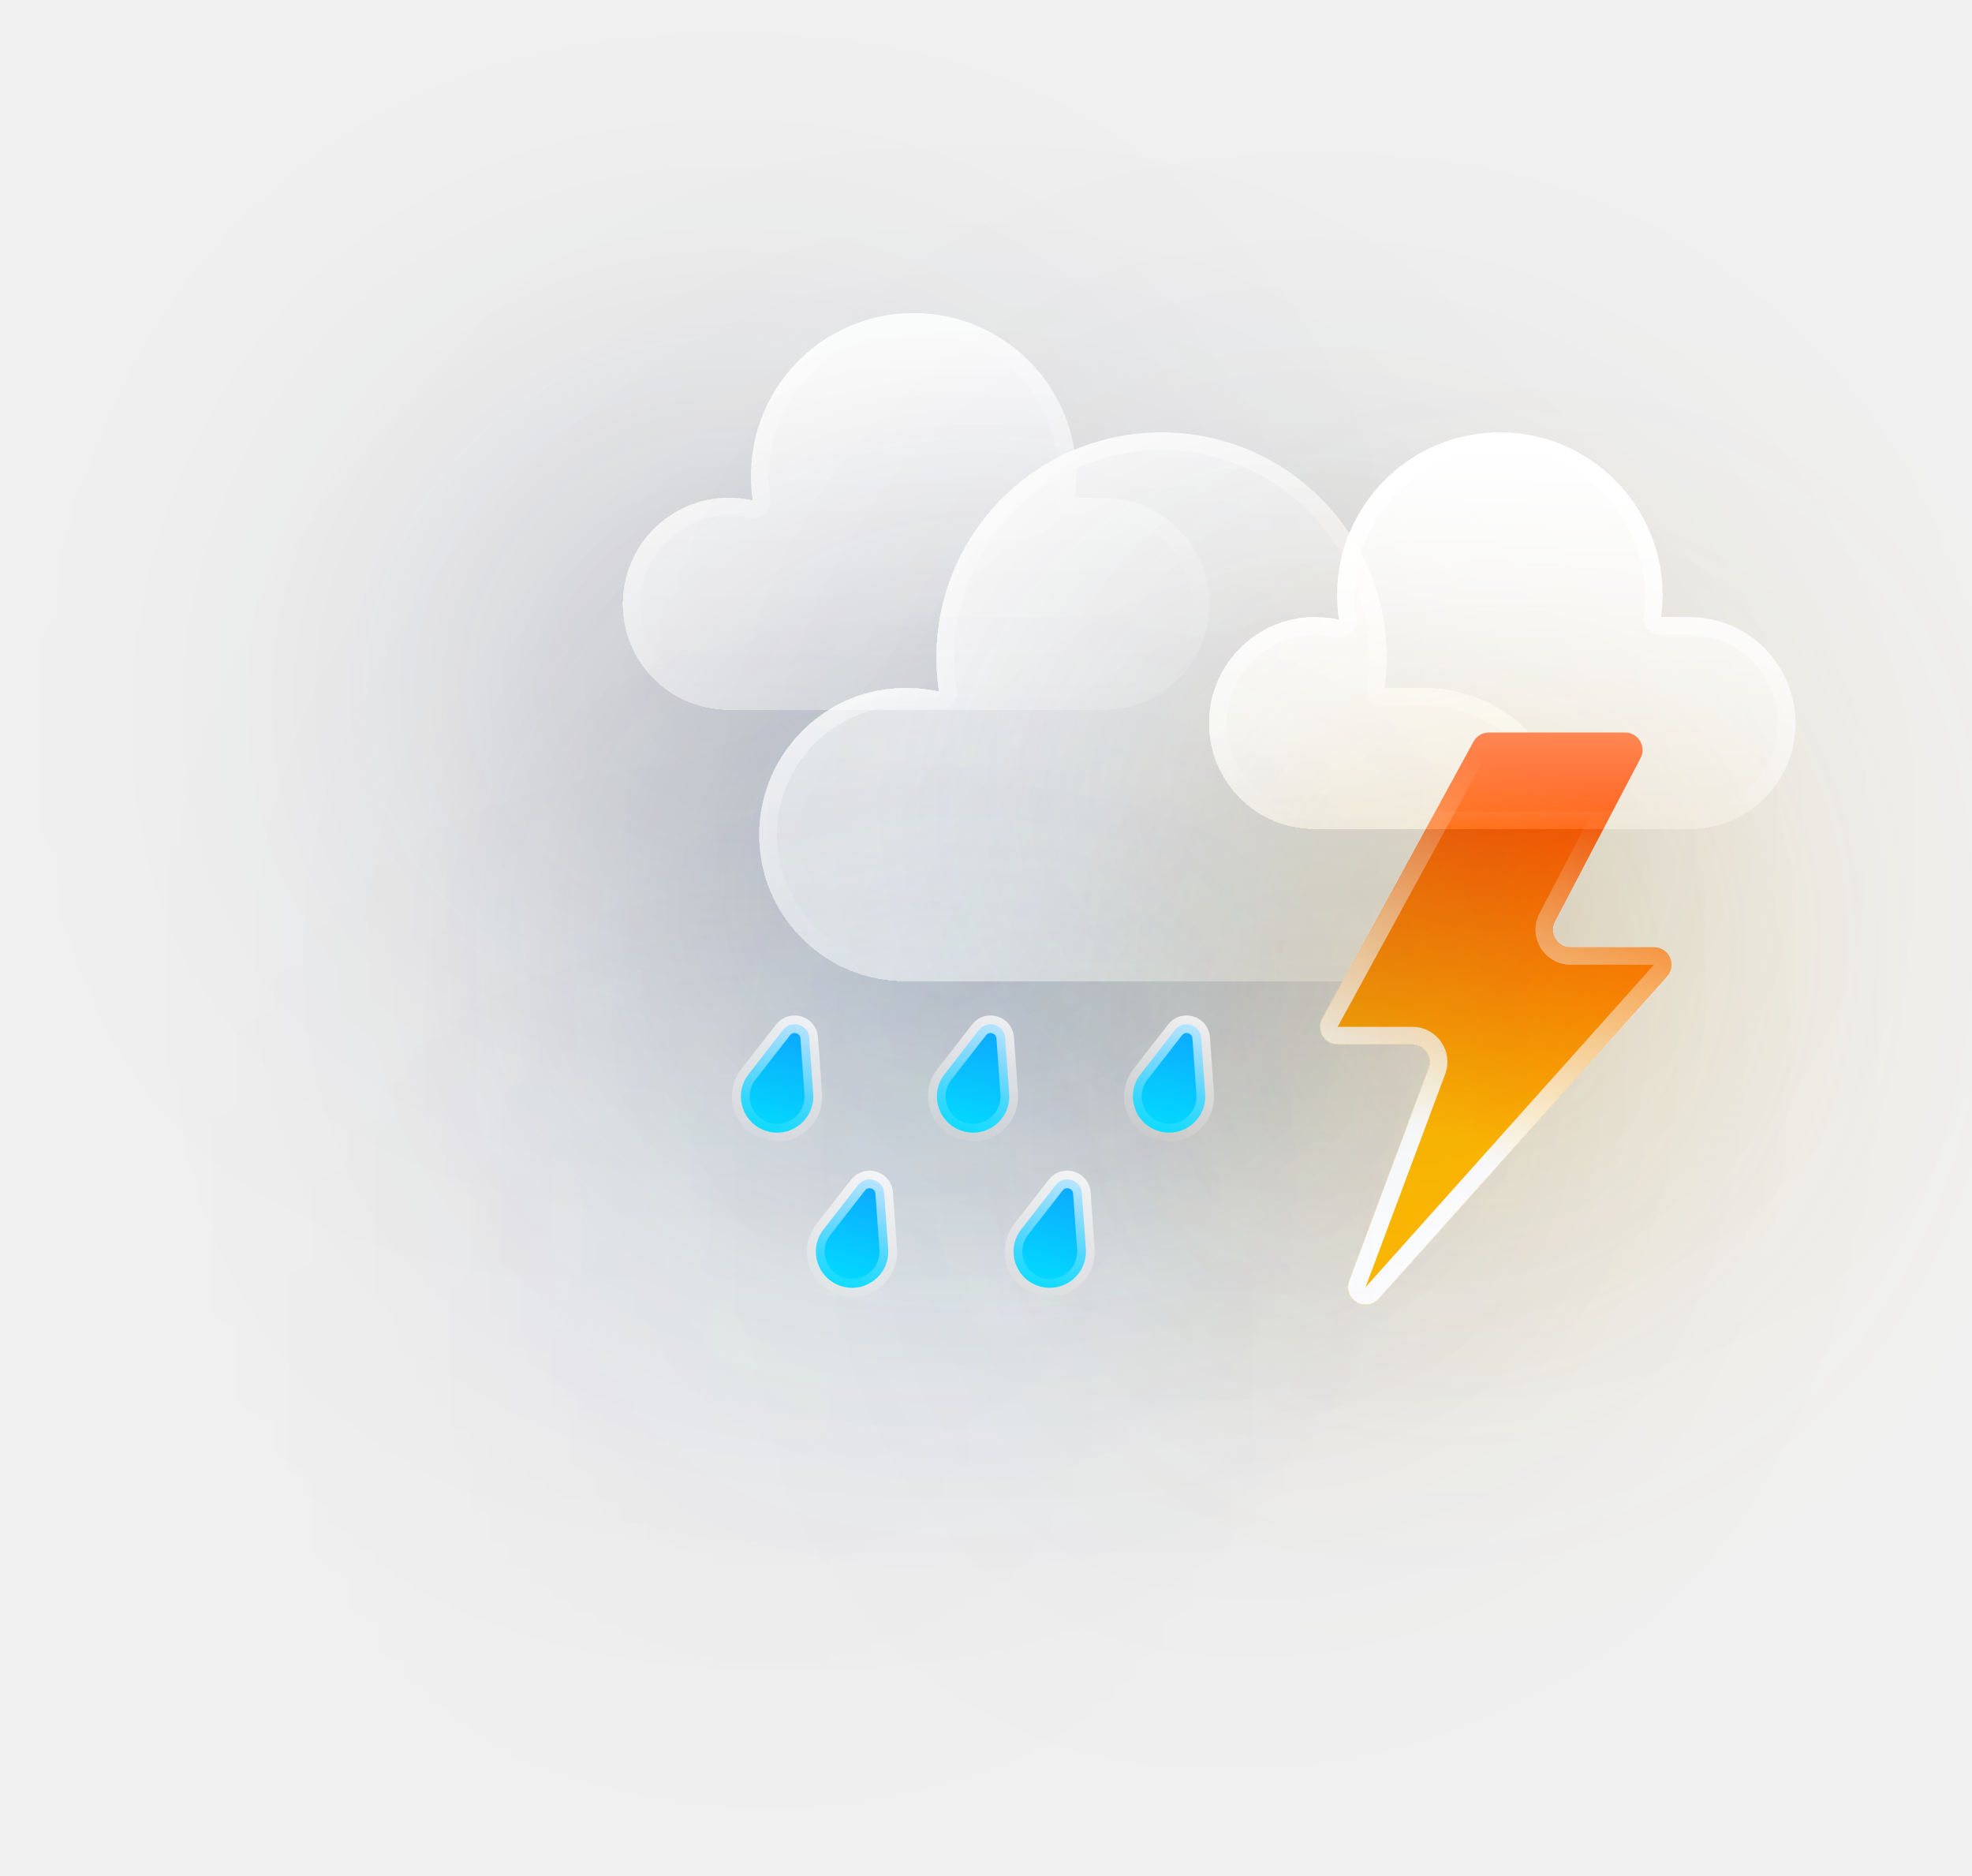
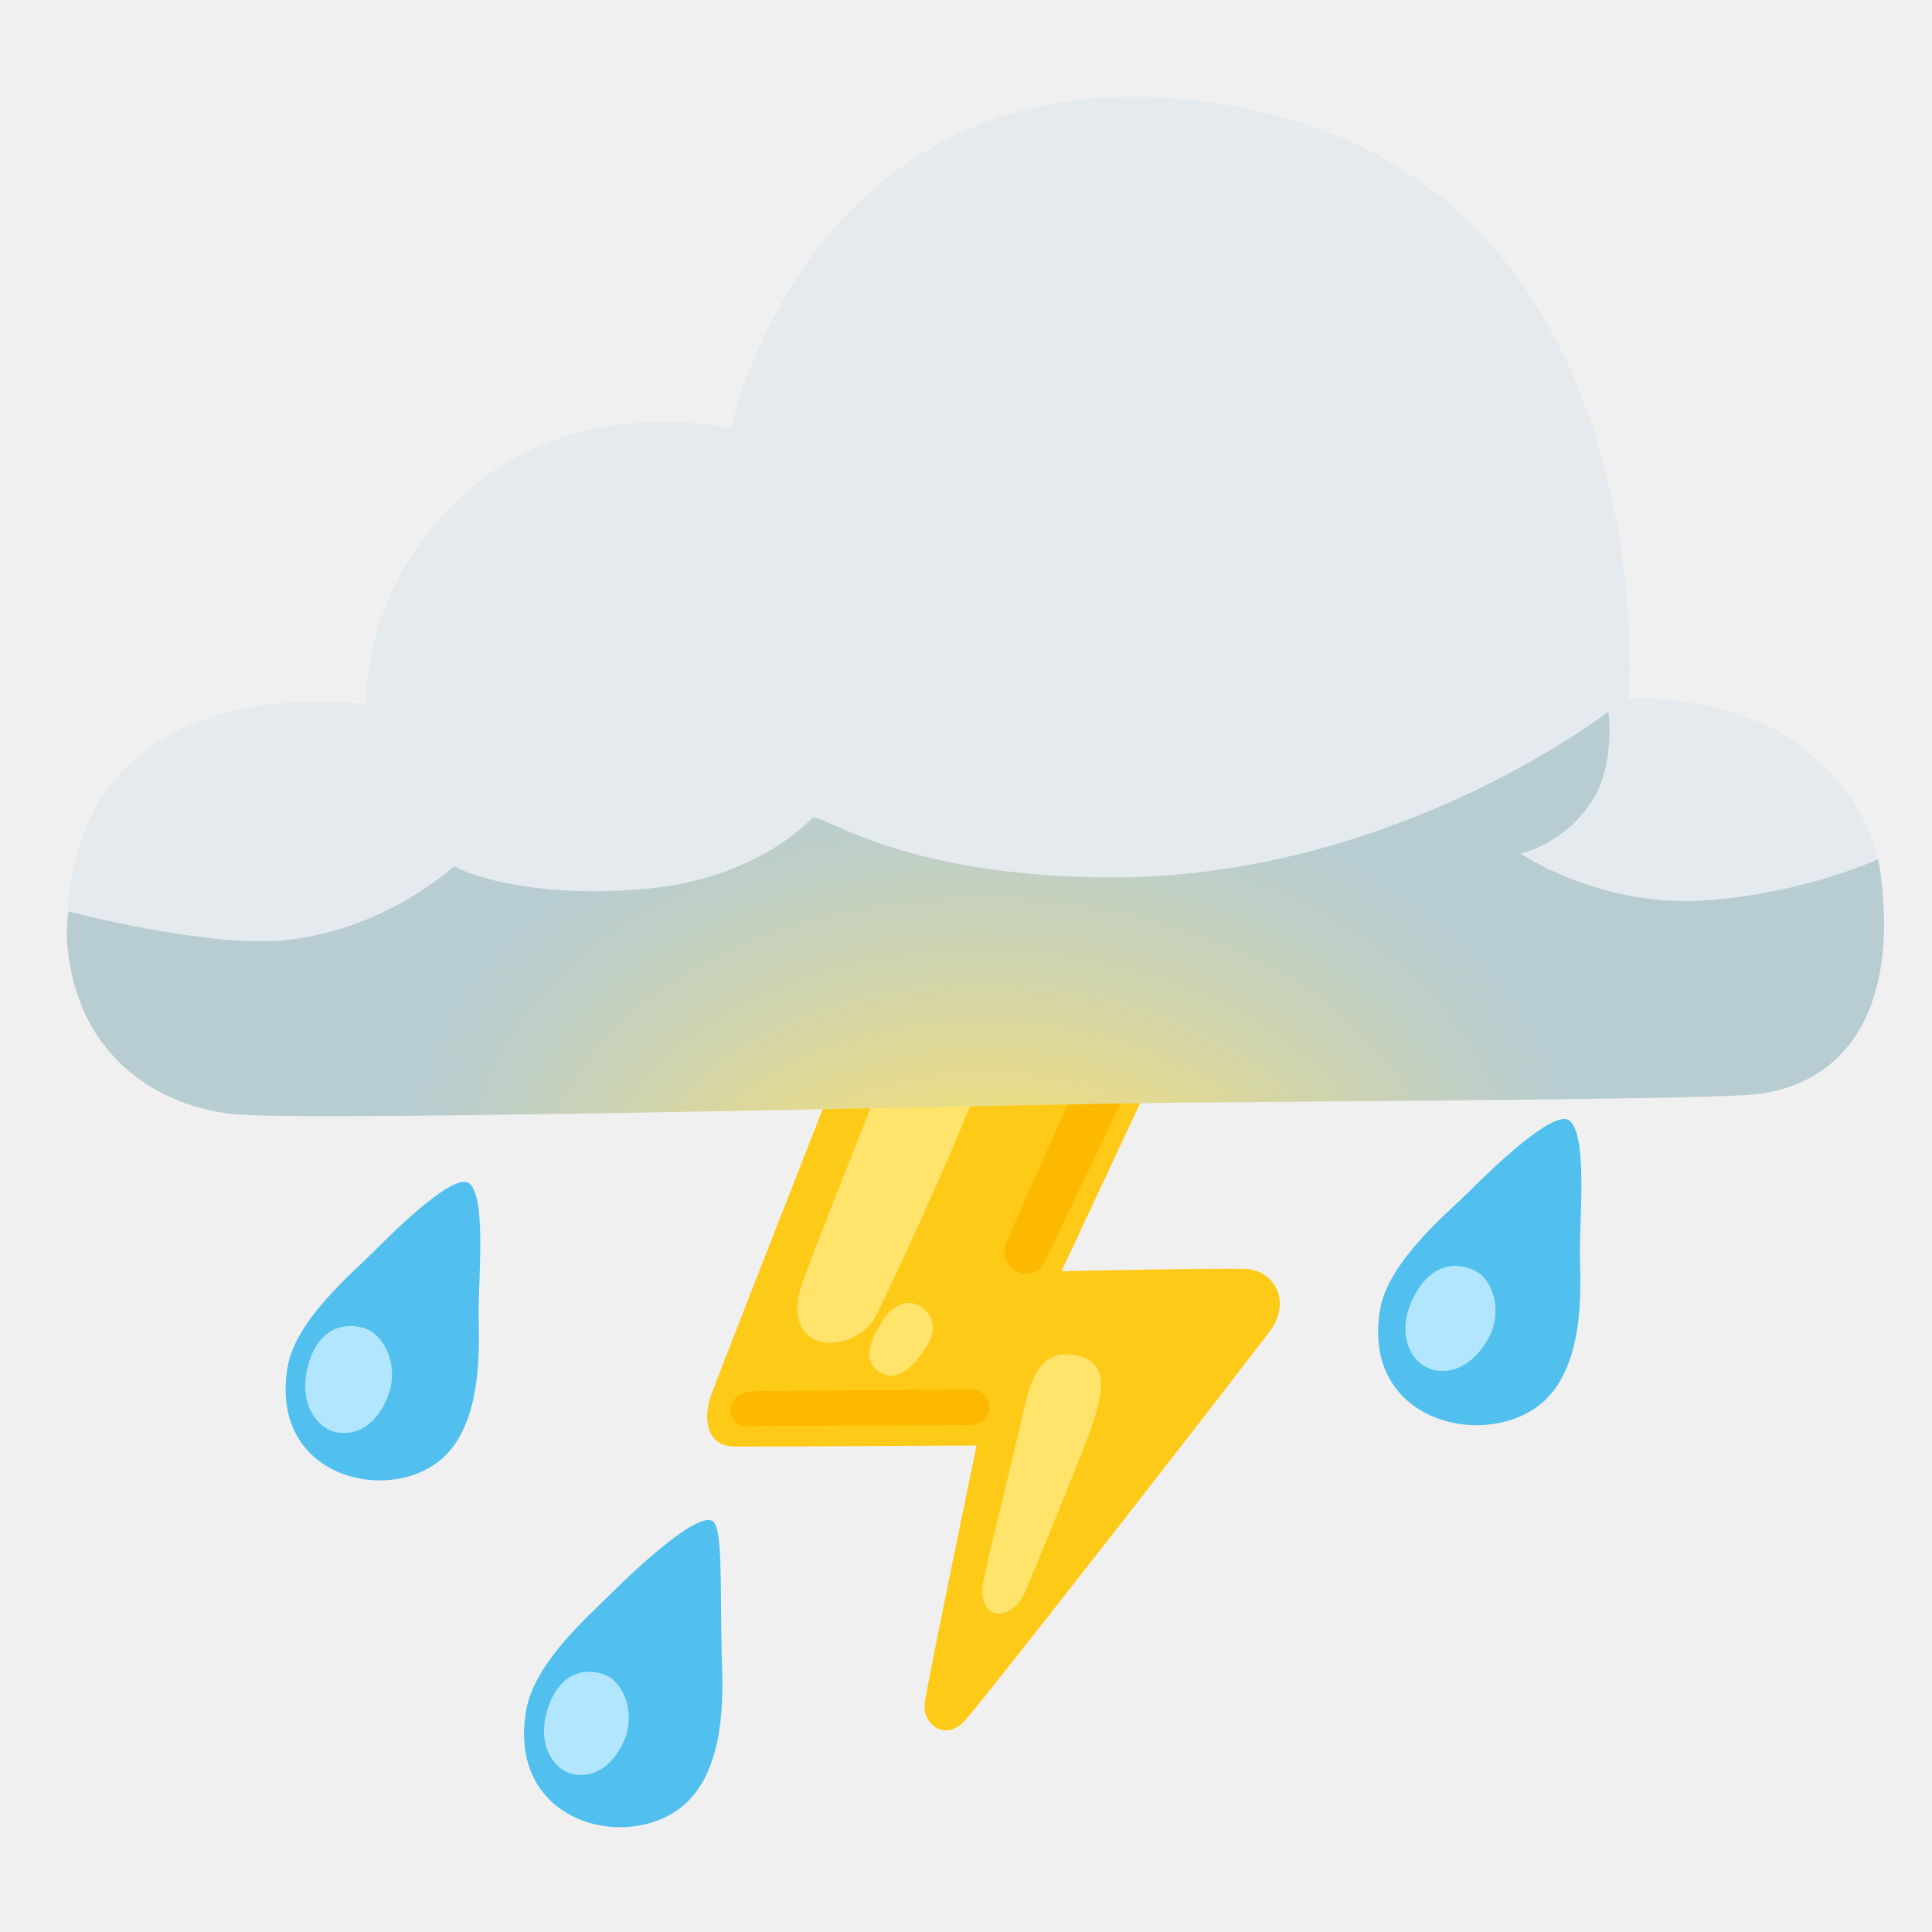
- <svg xmlns="http://www.w3.org/2000/svg" width="225" height="214" viewBox="0 0 225 214" fill="none">
-   <g filter="url(#filter0_bd_3_1617)">
-     <mask id="path-1-inside-1_3_1617" fill="white">
-       <path fill-rule="evenodd" clip-rule="evenodd" d="M125.749 80.975C125.796 80.976 125.843 80.976 125.89 80.976C132.564 80.976 137.974 75.566 137.974 68.892C137.974 62.219 132.564 56.809 125.89 56.809C125.843 56.809 125.796 56.809 125.749 56.809V56.809H122.628C122.74 55.981 122.799 55.137 122.799 54.279C122.799 44.036 114.495 35.732 104.251 35.732C94.008 35.732 85.704 44.036 85.704 54.279C85.704 55.246 85.778 56.195 85.92 57.122C85.038 56.917 84.119 56.809 83.175 56.809C76.501 56.809 71.091 62.219 71.091 68.892C71.091 75.566 76.501 80.976 83.175 80.976C83.222 80.976 83.269 80.976 83.316 80.975L83.315 80.976H125.749V80.975Z" />
-     </mask>
-     <path fill-rule="evenodd" clip-rule="evenodd" d="M125.749 80.975C125.796 80.976 125.843 80.976 125.89 80.976C132.564 80.976 137.974 75.566 137.974 68.892C137.974 62.219 132.564 56.809 125.89 56.809C125.843 56.809 125.796 56.809 125.749 56.809V56.809H122.628C122.74 55.981 122.799 55.137 122.799 54.279C122.799 44.036 114.495 35.732 104.251 35.732C94.008 35.732 85.704 44.036 85.704 54.279C85.704 55.246 85.778 56.195 85.92 57.122C85.038 56.917 84.119 56.809 83.175 56.809C76.501 56.809 71.091 62.219 71.091 68.892C71.091 75.566 76.501 80.976 83.175 80.976C83.222 80.976 83.269 80.976 83.316 80.975L83.315 80.976H125.749V80.975Z" fill="url(#paint0_linear_3_1617)" shape-rendering="crispEdges" />
-     <path d="M125.749 80.975L125.772 78.976C125.238 78.969 124.723 79.177 124.343 79.553C123.963 79.929 123.749 80.441 123.749 80.975H125.749ZM125.749 56.809H123.749C123.749 57.344 123.963 57.856 124.343 58.231C124.723 58.607 125.238 58.815 125.772 58.809L125.749 56.809ZM125.749 56.809H127.749C127.749 55.704 126.854 54.809 125.749 54.809V56.809ZM122.628 56.809L120.646 56.538C120.568 57.111 120.741 57.689 121.121 58.124C121.501 58.559 122.05 58.809 122.628 58.809V56.809ZM85.92 57.122L85.468 59.07C86.114 59.22 86.793 59.04 87.28 58.589C87.767 58.137 87.998 57.474 87.897 56.818L85.92 57.122ZM83.316 80.975L84.888 82.212C85.364 81.607 85.45 80.782 85.11 80.091C84.769 79.401 84.063 78.967 83.293 78.976L83.316 80.975ZM83.315 80.976L81.743 79.74C81.27 80.342 81.182 81.161 81.516 81.85C81.851 82.539 82.549 82.976 83.315 82.976V80.976ZM125.749 80.976V82.976C126.854 82.976 127.749 82.081 127.749 80.976H125.749ZM125.727 82.975C125.781 82.976 125.835 82.976 125.89 82.976V78.976C125.851 78.976 125.811 78.976 125.772 78.976L125.727 82.975ZM125.89 82.976C133.668 82.976 139.974 76.671 139.974 68.892H135.974C135.974 74.462 131.459 78.976 125.89 78.976V82.976ZM139.974 68.892C139.974 61.114 133.668 54.809 125.89 54.809V58.809C131.459 58.809 135.974 63.323 135.974 68.892H139.974ZM125.89 54.809C125.835 54.809 125.781 54.809 125.727 54.809L125.772 58.809C125.811 58.809 125.851 58.809 125.89 58.809V54.809ZM123.749 56.809V56.809H127.749V56.809H123.749ZM122.628 58.809H125.749V54.809H122.628V58.809ZM124.609 57.079C124.734 56.162 124.799 55.228 124.799 54.279H120.799C120.799 55.047 120.747 55.801 120.646 56.538L124.609 57.079ZM124.799 54.279C124.799 42.931 115.599 33.732 104.251 33.732V37.732C113.39 37.732 120.799 45.14 120.799 54.279H124.799ZM104.251 33.732C92.903 33.732 83.704 42.931 83.704 54.279H87.704C87.704 45.14 95.112 37.732 104.251 37.732V33.732ZM83.704 54.279C83.704 55.348 83.786 56.399 83.944 57.426L87.897 56.818C87.77 55.991 87.704 55.144 87.704 54.279H83.704ZM86.373 55.174C85.344 54.934 84.273 54.809 83.175 54.809V58.809C83.966 58.809 84.733 58.899 85.468 59.07L86.373 55.174ZM83.175 54.809C75.396 54.809 69.091 61.114 69.091 68.892H73.091C73.091 63.323 77.606 58.809 83.175 58.809V54.809ZM69.091 68.892C69.091 76.671 75.396 82.976 83.175 82.976V78.976C77.606 78.976 73.091 74.462 73.091 68.892H69.091ZM83.175 82.976C83.23 82.976 83.284 82.976 83.339 82.975L83.293 78.976C83.254 78.976 83.214 78.976 83.175 78.976V82.976ZM84.887 82.213L84.888 82.212L81.744 79.739L81.743 79.74L84.887 82.213ZM125.749 78.976H83.315V82.976H125.749V78.976ZM123.749 80.975V80.976H127.749V80.975H123.749Z" fill="url(#paint1_linear_3_1617)" mask="url(#path-1-inside-1_3_1617)" />
-   </g>
-   <g filter="url(#filter1_bd_3_1617)">
-     <mask id="path-3-inside-2_3_1617" fill="white">
-       <path fill-rule="evenodd" clip-rule="evenodd" d="M162.277 111.946C162.342 111.947 162.407 111.947 162.472 111.947C171.706 111.947 179.192 104.461 179.192 95.227C179.192 85.992 171.706 78.506 162.472 78.506C162.407 78.506 162.342 78.506 162.277 78.507V78.506H157.958C158.114 77.362 158.194 76.193 158.194 75.006C158.194 60.832 146.704 49.342 132.53 49.342C118.356 49.342 106.865 60.832 106.865 75.006C106.865 76.344 106.968 77.657 107.165 78.939C105.944 78.656 104.673 78.506 103.366 78.506C94.131 78.506 86.645 85.992 86.645 95.227C86.645 104.461 94.131 111.947 103.366 111.947C103.431 111.947 103.496 111.947 103.561 111.946L103.56 111.947H162.277V111.946Z" />
-     </mask>
-     <path fill-rule="evenodd" clip-rule="evenodd" d="M162.277 111.946C162.342 111.947 162.407 111.947 162.472 111.947C171.706 111.947 179.192 104.461 179.192 95.227C179.192 85.992 171.706 78.506 162.472 78.506C162.407 78.506 162.342 78.506 162.277 78.507V78.506H157.958C158.114 77.362 158.194 76.193 158.194 75.006C158.194 60.832 146.704 49.342 132.53 49.342C118.356 49.342 106.865 60.832 106.865 75.006C106.865 76.344 106.968 77.657 107.165 78.939C105.944 78.656 104.673 78.506 103.366 78.506C94.131 78.506 86.645 85.992 86.645 95.227C86.645 104.461 94.131 111.947 103.366 111.947C103.431 111.947 103.496 111.947 103.561 111.946L103.56 111.947H162.277V111.946Z" fill="url(#paint2_linear_3_1617)" shape-rendering="crispEdges" />
-     <path d="M162.277 111.946L162.3 109.946C161.766 109.94 161.251 110.148 160.871 110.524C160.491 110.9 160.277 111.412 160.277 111.946H162.277ZM162.277 78.507H160.277C160.277 79.041 160.491 79.553 160.871 79.929C161.251 80.305 161.766 80.513 162.3 80.507L162.277 78.507ZM162.277 78.506H164.277C164.277 77.401 163.382 76.506 162.277 76.506V78.506ZM157.958 78.506L155.976 78.236C155.898 78.808 156.071 79.386 156.451 79.821C156.831 80.256 157.38 80.506 157.958 80.506V78.506ZM107.165 78.939L106.712 80.888C107.359 81.038 108.038 80.857 108.525 80.406C109.011 79.955 109.243 79.291 109.142 78.635L107.165 78.939ZM103.561 111.946L105.132 113.184C105.609 112.58 105.696 111.754 105.356 111.063C105.015 110.372 104.309 109.938 103.538 109.946L103.561 111.946ZM103.56 111.947L101.99 110.709C101.515 111.311 101.426 112.131 101.761 112.82C102.095 113.51 102.794 113.947 103.56 113.947V111.947ZM162.277 111.947V113.947C163.382 113.947 164.277 113.052 164.277 111.947H162.277ZM162.254 113.946C162.327 113.947 162.399 113.947 162.472 113.947V109.947C162.414 109.947 162.357 109.947 162.3 109.946L162.254 113.946ZM162.472 113.947C172.811 113.947 181.192 105.566 181.192 95.227H177.192C177.192 103.357 170.602 109.947 162.472 109.947V113.947ZM181.192 95.227C181.192 84.887 172.811 76.506 162.472 76.506V80.506C170.602 80.506 177.192 87.097 177.192 95.227H181.192ZM162.472 76.506C162.399 76.506 162.327 76.506 162.254 76.507L162.3 80.507C162.357 80.506 162.414 80.506 162.472 80.506V76.506ZM160.277 78.506V78.507H164.277V78.506H160.277ZM157.958 80.506H162.277V76.506H157.958V80.506ZM159.939 78.776C160.108 77.543 160.194 76.284 160.194 75.006H156.194C156.194 76.103 156.12 77.181 155.976 78.236L159.939 78.776ZM160.194 75.006C160.194 59.728 147.809 47.342 132.53 47.342V51.342C145.599 51.342 156.194 61.937 156.194 75.006H160.194ZM132.53 47.342C117.251 47.342 104.865 59.728 104.865 75.006H108.865C108.865 61.937 119.46 51.342 132.53 51.342V47.342ZM104.865 75.006C104.865 76.446 104.976 77.861 105.188 79.243L109.142 78.635C108.96 77.453 108.865 76.242 108.865 75.006H104.865ZM107.618 76.991C106.25 76.673 104.826 76.506 103.366 76.506V80.506C104.519 80.506 105.639 80.638 106.712 80.888L107.618 76.991ZM103.366 76.506C93.027 76.506 84.645 84.887 84.645 95.227H88.645C88.645 87.097 95.236 80.506 103.366 80.506V76.506ZM84.645 95.227C84.645 105.566 93.027 113.947 103.366 113.947V109.947C95.236 109.947 88.645 103.357 88.645 95.227H84.645ZM103.366 113.947C103.439 113.947 103.511 113.947 103.584 113.946L103.538 109.946C103.481 109.947 103.423 109.947 103.366 109.947V113.947ZM105.131 113.186L105.132 113.184L101.99 110.708L101.99 110.709L105.131 113.186ZM162.277 109.947H103.56V113.947H162.277V109.947ZM160.277 111.946V111.947H164.277V111.946H160.277Z" fill="url(#paint3_linear_3_1617)" mask="url(#path-3-inside-2_3_1617)" />
-   </g>
-   <g filter="url(#filter2_bdd_3_1617)">
-     <path d="M150.867 116.182L168.124 84.602C168.475 83.96 169.148 83.561 169.879 83.561H185.414C186.917 83.561 187.883 85.157 187.185 86.489L177.421 105.131C176.723 106.463 177.689 108.059 179.192 108.059H188.718C190.447 108.059 191.361 110.104 190.208 111.392L157.304 148.168C155.83 149.816 153.166 148.206 153.94 146.134L163.018 121.841C163.506 120.534 162.54 119.141 161.145 119.141H152.623C151.104 119.141 150.139 117.515 150.867 116.182Z" fill="url(#paint4_linear_3_1617)" />
-     <path d="M151.745 116.662L169.002 85.082C169.177 84.761 169.514 84.561 169.879 84.561H185.414C186.165 84.561 186.648 85.359 186.3 86.025L176.535 104.667C175.489 106.664 176.937 109.059 179.192 109.059H188.718C189.582 109.059 190.039 110.081 189.463 110.726L156.559 147.501C155.822 148.325 154.49 147.52 154.877 146.484L163.955 122.191C164.687 120.231 163.238 118.141 161.145 118.141H152.623C151.863 118.141 151.381 117.328 151.745 116.662Z" stroke="url(#paint5_linear_3_1617)" stroke-width="2" />
-   </g>
-   <g filter="url(#filter3_bd_3_1617)">
-     <mask id="path-7-inside-3_3_1617" fill="white">
-       <path fill-rule="evenodd" clip-rule="evenodd" d="M192.632 94.585C192.679 94.586 192.726 94.586 192.773 94.586C199.446 94.586 204.857 89.176 204.857 82.502C204.857 75.829 199.446 70.418 192.773 70.418C192.726 70.418 192.679 70.419 192.632 70.419V70.418H189.51C189.623 69.591 189.681 68.747 189.681 67.889C189.681 57.646 181.378 49.342 171.134 49.342C160.891 49.342 152.587 57.646 152.587 67.889C152.587 68.856 152.661 69.805 152.803 70.732C151.921 70.527 151.002 70.418 150.058 70.418C143.384 70.418 137.974 75.829 137.974 82.502C137.974 89.176 143.384 94.586 150.058 94.586C150.105 94.586 150.152 94.586 150.199 94.585L150.198 94.586H192.632V94.585Z" />
-     </mask>
-     <path fill-rule="evenodd" clip-rule="evenodd" d="M192.632 94.585C192.679 94.586 192.726 94.586 192.773 94.586C199.446 94.586 204.857 89.176 204.857 82.502C204.857 75.829 199.446 70.418 192.773 70.418C192.726 70.418 192.679 70.419 192.632 70.419V70.418H189.51C189.623 69.591 189.681 68.747 189.681 67.889C189.681 57.646 181.378 49.342 171.134 49.342C160.891 49.342 152.587 57.646 152.587 67.889C152.587 68.856 152.661 69.805 152.803 70.732C151.921 70.527 151.002 70.418 150.058 70.418C143.384 70.418 137.974 75.829 137.974 82.502C137.974 89.176 143.384 94.586 150.058 94.586C150.105 94.586 150.152 94.586 150.199 94.585L150.198 94.586H192.632V94.585Z" fill="url(#paint6_linear_3_1617)" shape-rendering="crispEdges" />
-     <path d="M192.632 94.585L192.655 92.585C192.121 92.579 191.606 92.787 191.226 93.163C190.846 93.539 190.632 94.051 190.632 94.585H192.632ZM192.632 70.419H190.632C190.632 70.954 190.846 71.466 191.226 71.841C191.606 72.217 192.121 72.425 192.655 72.419L192.632 70.419ZM192.632 70.418H194.632C194.632 69.314 193.737 68.418 192.632 68.418V70.418ZM189.51 70.418L187.529 70.148C187.451 70.72 187.624 71.299 188.004 71.734C188.384 72.169 188.933 72.418 189.51 72.418V70.418ZM152.803 70.732L152.351 72.68C152.997 72.83 153.676 72.65 154.163 72.198C154.65 71.747 154.881 71.084 154.78 70.428L152.803 70.732ZM150.199 94.585L151.77 95.823C152.246 95.218 152.333 94.393 151.993 93.702C151.653 93.011 150.946 92.577 150.176 92.585L150.199 94.585ZM150.198 94.586L148.627 93.349C148.153 93.95 148.064 94.77 148.399 95.459C148.733 96.148 149.432 96.586 150.198 96.586V94.586ZM192.632 94.586V96.586C193.737 96.586 194.632 95.691 194.632 94.586H192.632ZM192.609 96.585C192.664 96.586 192.718 96.586 192.773 96.586V92.586C192.733 92.586 192.694 92.586 192.655 92.585L192.609 96.585ZM192.773 96.586C200.551 96.586 206.857 90.281 206.857 82.502H202.857C202.857 88.071 198.342 92.586 192.773 92.586V96.586ZM206.857 82.502C206.857 74.724 200.551 68.418 192.773 68.418V72.418C198.342 72.418 202.857 76.933 202.857 82.502H206.857ZM192.773 68.418C192.718 68.418 192.664 68.419 192.609 68.419L192.655 72.419C192.694 72.419 192.733 72.418 192.773 72.418V68.418ZM190.632 70.418V70.419H194.632V70.418H190.632ZM189.51 72.418H192.632V68.418H189.51V72.418ZM191.492 70.689C191.617 69.772 191.681 68.838 191.681 67.889H187.681C187.681 68.656 187.629 69.41 187.529 70.148L191.492 70.689ZM191.681 67.889C191.681 56.541 182.482 47.342 171.134 47.342V51.342C180.273 51.342 187.681 58.75 187.681 67.889H191.681ZM171.134 47.342C159.786 47.342 150.587 56.541 150.587 67.889H154.587C154.587 58.75 161.995 51.342 171.134 51.342V47.342ZM150.587 67.889C150.587 68.958 150.668 70.009 150.826 71.036L154.78 70.428C154.653 69.601 154.587 68.754 154.587 67.889H150.587ZM153.256 68.784C152.226 68.544 151.155 68.418 150.058 68.418V72.418C150.849 72.418 151.616 72.509 152.351 72.68L153.256 68.784ZM150.058 68.418C142.279 68.418 135.974 74.724 135.974 82.502H139.974C139.974 76.933 144.488 72.418 150.058 72.418V68.418ZM135.974 82.502C135.974 90.281 142.279 96.586 150.058 96.586V92.586C144.488 92.586 139.974 88.071 139.974 82.502H135.974ZM150.058 96.586C150.112 96.586 150.167 96.586 150.222 96.585L150.176 92.585C150.136 92.586 150.097 92.586 150.058 92.586V96.586ZM151.769 95.824L151.77 95.823L148.628 93.348L148.627 93.349L151.769 95.824ZM192.632 92.586H150.198V96.586H192.632V92.586ZM190.632 94.585V94.586H194.632V94.585H190.632Z" fill="url(#paint7_linear_3_1617)" mask="url(#path-7-inside-3_3_1617)" />
-   </g>
-   <g filter="url(#filter4_bdd_3_1617)">
-     <path d="M89.347 117.495C90.287 116.289 92.219 116.877 92.328 118.402L92.784 124.792C92.99 127.68 90.236 129.878 87.465 129.035C84.694 128.193 83.63 124.833 85.41 122.549L89.347 117.495Z" fill="url(#paint8_linear_3_1617)" stroke="url(#paint9_linear_3_1617)" stroke-width="2" />
-     <path d="M111.709 117.495C112.648 116.289 114.581 116.877 114.689 118.402L115.146 124.792C115.352 127.68 112.597 129.878 109.827 129.035C107.056 128.193 105.992 124.833 107.771 122.549L111.709 117.495Z" fill="url(#paint10_linear_3_1617)" stroke="url(#paint11_linear_3_1617)" stroke-width="2" />
-     <path d="M134.071 117.495C135.011 116.289 136.943 116.877 137.052 118.402L137.508 124.792C137.714 127.68 134.96 129.878 132.189 129.035C129.418 128.193 128.354 124.833 130.134 122.549L134.071 117.495Z" fill="url(#paint12_linear_3_1617)" stroke="url(#paint13_linear_3_1617)" stroke-width="2" />
-   </g>
-   <g filter="url(#filter5_bdd_3_1617)">
-     <path d="M97.902 135.196C98.841 133.99 100.773 134.577 100.882 136.102L101.339 142.492C101.545 145.381 98.79 147.579 96.019 146.736C93.249 145.893 92.184 142.534 93.964 140.249L97.902 135.196Z" fill="url(#paint14_linear_3_1617)" stroke="url(#paint15_linear_3_1617)" stroke-width="2" />
-     <path d="M120.455 135.196C121.395 133.99 123.327 134.577 123.436 136.102L123.892 142.492C124.099 145.381 121.344 147.579 118.573 146.736C115.803 145.893 114.738 142.534 116.518 140.249L120.455 135.196Z" fill="url(#paint16_linear_3_1617)" stroke="url(#paint17_linear_3_1617)" stroke-width="2" />
-   </g>
-   <defs>
-     <filter id="filter0_bd_3_1617" x="0.091" y="0.732" width="166.883" height="145.244" filterUnits="userSpaceOnUse" color-interpolation-filters="sRGB">
-       <feFlood flood-opacity="0" result="BackgroundImageFix" />
-       <feGaussianBlur in="BackgroundImageFix" stdDeviation="7" />
-       <feComposite in2="SourceAlpha" operator="in" result="effect1_backgroundBlur_3_1617" />
-       <feColorMatrix in="SourceAlpha" type="matrix" values="0 0 0 0 0 0 0 0 0 0 0 0 0 0 0 0 0 0 127 0" result="hardAlpha" />
-       <feOffset dx="-21" dy="15" />
-       <feGaussianBlur stdDeviation="25" />
-       <feComposite in2="hardAlpha" operator="out" />
-       <feColorMatrix type="matrix" values="0 0 0 0 0.113 0 0 0 0 0.149 0 0 0 0 0.275 0 0 0 0.25 0" />
-       <feBlend mode="normal" in2="effect1_backgroundBlur_3_1617" result="effect2_dropShadow_3_1617" />
-       <feBlend mode="normal" in="SourceGraphic" in2="effect2_dropShadow_3_1617" result="shape" />
-     </filter>
-     <filter id="filter1_bd_3_1617" x="15.645" y="14.342" width="192.547" height="162.605" filterUnits="userSpaceOnUse" color-interpolation-filters="sRGB">
-       <feFlood flood-opacity="0" result="BackgroundImageFix" />
-       <feGaussianBlur in="BackgroundImageFix" stdDeviation="7" />
-       <feComposite in2="SourceAlpha" operator="in" result="effect1_backgroundBlur_3_1617" />
-       <feColorMatrix in="SourceAlpha" type="matrix" values="0 0 0 0 0 0 0 0 0 0 0 0 0 0 0 0 0 0 127 0" result="hardAlpha" />
-       <feOffset dx="-21" dy="15" />
-       <feGaussianBlur stdDeviation="25" />
-       <feComposite in2="hardAlpha" operator="out" />
-       <feColorMatrix type="matrix" values="0 0 0 0 0.114 0 0 0 0 0.149 0 0 0 0 0.275 0 0 0 0.25 0" />
-       <feBlend mode="normal" in2="effect1_backgroundBlur_3_1617" result="effect2_dropShadow_3_1617" />
-       <feBlend mode="normal" in="SourceGraphic" in2="effect2_dropShadow_3_1617" result="shape" />
-     </filter>
-     <filter id="filter2_bdd_3_1617" x="79.62" y="22.561" width="172.102" height="191.287" filterUnits="userSpaceOnUse" color-interpolation-filters="sRGB">
-       <feFlood flood-opacity="0" result="BackgroundImageFix" />
-       <feGaussianBlur in="BackgroundImageFix" stdDeviation="7" />
-       <feComposite in2="SourceAlpha" operator="in" result="effect1_backgroundBlur_3_1617" />
-       <feColorMatrix in="SourceAlpha" type="matrix" values="0 0 0 0 0 0 0 0 0 0 0 0 0 0 0 0 0 0 127 0" result="hardAlpha" />
-       <feOffset dx="-21" dy="15" />
-       <feGaussianBlur stdDeviation="25" />
-       <feComposite in2="hardAlpha" operator="out" />
-       <feColorMatrix type="matrix" values="0 0 0 0 0.113 0 0 0 0 0.149 0 0 0 0 0.275 0 0 0 0.25 0" />
-       <feBlend mode="normal" in2="effect1_backgroundBlur_3_1617" result="effect2_dropShadow_3_1617" />
-       <feColorMatrix in="SourceAlpha" type="matrix" values="0 0 0 0 0 0 0 0 0 0 0 0 0 0 0 0 0 0 127 0" result="hardAlpha" />
-       <feOffset />
-       <feGaussianBlur stdDeviation="30.5" />
-       <feComposite in2="hardAlpha" operator="out" />
-       <feColorMatrix type="matrix" values="0 0 0 0 1 0 0 0 0 0.722 0 0 0 0 0.004 0 0 0 0.49 0" />
-       <feBlend mode="normal" in2="effect2_dropShadow_3_1617" result="effect3_dropShadow_3_1617" />
-       <feBlend mode="normal" in="SourceGraphic" in2="effect3_dropShadow_3_1617" result="shape" />
-     </filter>
-     <filter id="filter3_bd_3_1617" x="66.974" y="14.342" width="166.883" height="145.244" filterUnits="userSpaceOnUse" color-interpolation-filters="sRGB">
-       <feFlood flood-opacity="0" result="BackgroundImageFix" />
-       <feGaussianBlur in="BackgroundImageFix" stdDeviation="7" />
-       <feComposite in2="SourceAlpha" operator="in" result="effect1_backgroundBlur_3_1617" />
-       <feColorMatrix in="SourceAlpha" type="matrix" values="0 0 0 0 0 0 0 0 0 0 0 0 0 0 0 0 0 0 127 0" result="hardAlpha" />
-       <feOffset dx="-21" dy="15" />
-       <feGaussianBlur stdDeviation="25" />
-       <feComposite in2="hardAlpha" operator="out" />
-       <feColorMatrix type="matrix" values="0 0 0 0 0.113 0 0 0 0 0.149 0 0 0 0 0.275 0 0 0 0.25 0" />
-       <feBlend mode="normal" in2="effect1_backgroundBlur_3_1617" result="effect2_dropShadow_3_1617" />
-       <feBlend mode="normal" in="SourceGraphic" in2="effect2_dropShadow_3_1617" result="shape" />
-     </filter>
-     <filter id="filter4_bdd_3_1617" x="12.535" y="67.848" width="166.984" height="127.37" filterUnits="userSpaceOnUse" color-interpolation-filters="sRGB">
-       <feFlood flood-opacity="0" result="BackgroundImageFix" />
-       <feGaussianBlur in="BackgroundImageFix" stdDeviation="7" />
-       <feComposite in2="SourceAlpha" operator="in" result="effect1_backgroundBlur_3_1617" />
-       <feColorMatrix in="SourceAlpha" type="matrix" values="0 0 0 0 0 0 0 0 0 0 0 0 0 0 0 0 0 0 127 0" result="hardAlpha" />
-       <feOffset dx="-21" dy="15" />
-       <feGaussianBlur stdDeviation="25" />
-       <feComposite in2="hardAlpha" operator="out" />
-       <feColorMatrix type="matrix" values="0 0 0 0 0.113 0 0 0 0 0.149 0 0 0 0 0.275 0 0 0 0.25 0" />
-       <feBlend mode="normal" in2="effect1_backgroundBlur_3_1617" result="effect2_dropShadow_3_1617" />
-       <feColorMatrix in="SourceAlpha" type="matrix" values="0 0 0 0 0 0 0 0 0 0 0 0 0 0 0 0 0 0 127 0" result="hardAlpha" />
-       <feOffset dy="-7" />
-       <feGaussianBlur stdDeviation="20.5" />
-       <feComposite in2="hardAlpha" operator="out" />
-       <feColorMatrix type="matrix" values="0 0 0 0 0.138 0 0 0 0 0.741 0 0 0 0 1 0 0 0 0.3 0" />
-       <feBlend mode="normal" in2="effect2_dropShadow_3_1617" result="effect3_dropShadow_3_1617" />
-       <feBlend mode="normal" in="SourceGraphic" in2="effect3_dropShadow_3_1617" result="shape" />
-     </filter>
-     <filter id="filter5_bdd_3_1617" x="21.09" y="85.549" width="144.813" height="127.37" filterUnits="userSpaceOnUse" color-interpolation-filters="sRGB">
-       <feFlood flood-opacity="0" result="BackgroundImageFix" />
-       <feGaussianBlur in="BackgroundImageFix" stdDeviation="7" />
-       <feComposite in2="SourceAlpha" operator="in" result="effect1_backgroundBlur_3_1617" />
-       <feColorMatrix in="SourceAlpha" type="matrix" values="0 0 0 0 0 0 0 0 0 0 0 0 0 0 0 0 0 0 127 0" result="hardAlpha" />
-       <feOffset dx="-21" dy="15" />
-       <feGaussianBlur stdDeviation="25" />
-       <feComposite in2="hardAlpha" operator="out" />
-       <feColorMatrix type="matrix" values="0 0 0 0 0.113 0 0 0 0 0.149 0 0 0 0 0.275 0 0 0 0.25 0" />
-       <feBlend mode="normal" in2="effect1_backgroundBlur_3_1617" result="effect2_dropShadow_3_1617" />
-       <feColorMatrix in="SourceAlpha" type="matrix" values="0 0 0 0 0 0 0 0 0 0 0 0 0 0 0 0 0 0 127 0" result="hardAlpha" />
-       <feOffset dy="-7" />
-       <feGaussianBlur stdDeviation="20.5" />
-       <feComposite in2="hardAlpha" operator="out" />
-       <feColorMatrix type="matrix" values="0 0 0 0 0.138 0 0 0 0 0.741 0 0 0 0 1 0 0 0 0.3 0" />
-       <feBlend mode="normal" in2="effect2_dropShadow_3_1617" result="effect3_dropShadow_3_1617" />
-       <feBlend mode="normal" in="SourceGraphic" in2="effect3_dropShadow_3_1617" result="shape" />
-     </filter>
-     <linearGradient id="paint0_linear_3_1617" x1="107.643" y1="37.093" x2="107.643" y2="86.089" gradientUnits="userSpaceOnUse">
-       <stop stop-color="white" />
-       <stop offset="1" stop-color="white" stop-opacity="0" />
-     </linearGradient>
-     <linearGradient id="paint1_linear_3_1617" x1="104.532" y1="35.732" x2="104.532" y2="80.976" gradientUnits="userSpaceOnUse">
-       <stop stop-color="white" />
-       <stop offset="1" stop-color="white" stop-opacity="0" />
-     </linearGradient>
-     <linearGradient id="paint2_linear_3_1617" x1="132.919" y1="29.316" x2="132.919" y2="120.697" gradientUnits="userSpaceOnUse">
-       <stop stop-color="white" />
-       <stop offset="1" stop-color="white" stop-opacity="0" />
-     </linearGradient>
-     <linearGradient id="paint3_linear_3_1617" x1="132.919" y1="49.342" x2="132.919" y2="111.947" gradientUnits="userSpaceOnUse">
-       <stop stop-color="white" />
-       <stop offset="1" stop-color="white" stop-opacity="0" />
-     </linearGradient>
-     <linearGradient id="paint4_linear_3_1617" x1="175.498" y1="87.838" x2="165.777" y2="130.029" gradientUnits="userSpaceOnUse">
-       <stop stop-color="#FF4D00" />
-       <stop offset="1" stop-color="#FFB800" />
-     </linearGradient>
-     <linearGradient id="paint5_linear_3_1617" x1="162.472" y1="129.446" x2="180.164" y2="91.533" gradientUnits="userSpaceOnUse">
-       <stop stop-color="white" />
-       <stop offset="1" stop-color="white" stop-opacity="0" />
-     </linearGradient>
-     <linearGradient id="paint6_linear_3_1617" x1="174.526" y1="50.703" x2="174.526" y2="99.698" gradientUnits="userSpaceOnUse">
-       <stop stop-color="white" />
-       <stop offset="1" stop-color="white" stop-opacity="0" />
-     </linearGradient>
-     <linearGradient id="paint7_linear_3_1617" x1="171.415" y1="49.342" x2="171.415" y2="94.586" gradientUnits="userSpaceOnUse">
-       <stop stop-color="white" />
-       <stop offset="1" stop-color="white" stop-opacity="0" />
-     </linearGradient>
-     <linearGradient id="paint8_linear_3_1617" x1="92.83" y1="111.397" x2="87.174" y2="129.992" gradientUnits="userSpaceOnUse">
-       <stop stop-color="#138EFF" />
-       <stop offset="1" stop-color="#00E0FF" />
-     </linearGradient>
-     <linearGradient id="paint9_linear_3_1617" x1="92.83" y1="111.397" x2="87.174" y2="129.992" gradientUnits="userSpaceOnUse">
-       <stop stop-color="white" />
-       <stop offset="1" stop-color="white" stop-opacity="0" />
-     </linearGradient>
-     <linearGradient id="paint10_linear_3_1617" x1="115.192" y1="111.397" x2="109.536" y2="129.992" gradientUnits="userSpaceOnUse">
-       <stop stop-color="#138EFF" />
-       <stop offset="1" stop-color="#00E0FF" />
-     </linearGradient>
-     <linearGradient id="paint11_linear_3_1617" x1="115.192" y1="111.397" x2="109.536" y2="129.992" gradientUnits="userSpaceOnUse">
-       <stop stop-color="white" />
-       <stop offset="1" stop-color="white" stop-opacity="0" />
-     </linearGradient>
-     <linearGradient id="paint12_linear_3_1617" x1="137.554" y1="111.397" x2="131.898" y2="129.992" gradientUnits="userSpaceOnUse">
-       <stop stop-color="#138EFF" />
-       <stop offset="1" stop-color="#00E0FF" />
-     </linearGradient>
-     <linearGradient id="paint13_linear_3_1617" x1="137.554" y1="111.397" x2="131.898" y2="129.992" gradientUnits="userSpaceOnUse">
-       <stop stop-color="white" />
-       <stop offset="1" stop-color="white" stop-opacity="0" />
-     </linearGradient>
-     <linearGradient id="paint14_linear_3_1617" x1="101.385" y1="129.098" x2="95.728" y2="147.693" gradientUnits="userSpaceOnUse">
-       <stop stop-color="#138EFF" />
-       <stop offset="1" stop-color="#00E0FF" />
-     </linearGradient>
-     <linearGradient id="paint15_linear_3_1617" x1="101.385" y1="129.098" x2="95.728" y2="147.693" gradientUnits="userSpaceOnUse">
-       <stop stop-color="white" />
-       <stop offset="1" stop-color="white" stop-opacity="0" />
-     </linearGradient>
-     <linearGradient id="paint16_linear_3_1617" x1="123.938" y1="129.098" x2="118.282" y2="147.693" gradientUnits="userSpaceOnUse">
-       <stop stop-color="#138EFF" />
-       <stop offset="1" stop-color="#00E0FF" />
-     </linearGradient>
-     <linearGradient id="paint17_linear_3_1617" x1="123.938" y1="129.098" x2="118.282" y2="147.693" gradientUnits="userSpaceOnUse">
-       <stop stop-color="white" />
-       <stop offset="1" stop-color="white" stop-opacity="0" />
-     </linearGradient>
-   </defs>
+ <svg xmlns="http://www.w3.org/2000/svg" width="1em" height="1em" viewBox="0 0 128 128">
+   <path fill="#FECA18" d="m78 67.82l-22.83 3.97s-7.6 19.36-8.07 20.67s-.45 3.38 1.62 3.38c2.63 0 15.98-.07 15.98-.07s-3.24 15.63-3.43 17.03s1.31 2.63 2.63 1.22s19.51-24.79 20.3-25.93c1.41-2.04.05-3.92-1.55-4.01c-1.6-.09-12.32.14-12.32.14L78 67.82z" />
+   <path fill="#FDB900" d="M71.92 70.54s-5.09 11.26-5.28 11.9c-.56 1.9 1.9 2.67 2.6 1.13c.7-1.55 6.76-14.08 6.76-14.08l-4.08 1.05zM49.99 92.17c1.34-.04 13.1-.07 14.08-.14c1.83-.14 2.11 2.39 0 2.39c-2.19 0-13.73.04-14.43.07c-1.62.08-1.84-2.25.35-2.32z" />
+   <path fill="#FFE36A" d="M59.42 69.01s-6 15.06-6.34 16.19c-1.41 4.72 3.66 4.58 5 1.9c.66-1.33 7.11-14.99 7.39-17.46c.28-2.46-6.05-.63-6.05-.63zm1.59 17.56c-.86-.59-1.9-.07-2.53.92c-.63.99-1.55 2.6-.14 3.45c1.27.76 2.39-.77 2.89-1.48c.49-.71 1.12-1.98-.22-2.89zm10.33 3.23c-2.29-.49-3.03 1.41-3.52 3.66c-.49 2.25-2.33 9.53-2.67 11.33c-.49 2.53 1.83 2.89 2.82.56c.74-1.74 3.95-9.59 4.36-10.84c.63-1.89 1.33-4.21-.99-4.71z" />
+   <path fill="#E4EAEE" d="M107.92 46.26s2.6-34.98-27.31-39.42C53.72 2.85 48.44 28.38 48.44 28.38s-10.16-2.37-17.46 4.15c-7.25 6.48-6.69 14.15-6.69 14.15S6.41 43.86 4.58 59.21C2.87 73.55 24.01 69.98 24.01 69.98l100.38-7.39s2.38-7.54-5.21-13.23c-4.51-3.39-11.26-3.1-11.26-3.1z" />
+   <radialGradient id="notoCloudWithLightningAndRain0" cx="65.811" cy="75.277" r="29.434" fx="52.634" fy="75.403" gradientTransform="matrix(.0288 -.9996 1.4975 .0432 -48.813 137.809)" gradientUnits="userSpaceOnUse">
+     <stop offset=".193" stop-color="#FFE366" />
+     <stop offset=".331" stop-color="#EDDD82" />
+     <stop offset=".571" stop-color="#D0D4AD" />
+     <stop offset=".759" stop-color="#BFCFC7" />
+     <stop offset=".87" stop-color="#B8CDD1" />
+   </radialGradient>
+   <path fill="url(#notoCloudWithLightningAndRain0)" d="M53.81 54.19c.84-.28 5.63 3.81 19.43 3.94c18.96.19 33.32-10.98 33.32-10.98s.48 3.4-1.03 5.82c-1.88 3-4.79 3.57-4.79 3.57s5.26 3.66 12.48 3.1c6.51-.51 11.22-2.72 11.22-2.72s.63 3.21.28 6.34c-.7 6.24-4.36 8.78-8.4 9.24c-2.97.34-28.34.46-38.76.56c-9.39.09-57.24 1.29-62.13.75c-5.07-.56-8.92-3.61-10.32-7.98c-1.07-3.31-.56-5.44-.56-5.44s9.32 2.47 14.55 1.88c6.57-.75 10.98-4.88 10.98-4.88s3.94 2.25 12.67 1.5c7.51-.66 11.06-4.7 11.06-4.7z" />
+   <path fill="#52C0EE" d="M103.9 74.2c-1.02-.57-4.65 2.82-6.69 4.86c-1.25 1.25-5.23 4.52-5.77 7.67c-1.34 7.74 7.53 9.5 11.05 5.91c2.66-2.71 2.18-8 2.18-9.78c.01-2.47.5-7.96-.77-8.66zm-72.88 4.16c-.97-.56-4.45 2.72-6.41 4.71c-1.2 1.21-5.01 4.38-5.55 7.46c-1.32 7.55 7.13 9.32 10.51 5.84c2.55-2.63 2.13-7.8 2.14-9.54c.01-2.41.51-7.77-.69-8.47zm16.13 22.38c-1.09-.41-4.76 2.93-6.8 4.97c-1.25 1.25-4.95 4.45-5.49 7.6c-1.34 7.74 7.25 9.57 10.77 5.98c2.66-2.71 2.22-8 2.18-9.78c-.1-4.64.09-8.49-.66-8.77z" />
+   <path fill="#B2E6FE" d="M97.78 84.22c-1.4-.73-3.1-.42-4.18 1.83c-1.08 2.25-.19 4.04.94 4.55c1.3.6 2.91.05 3.99-1.78s.42-3.99-.75-4.6zm-57.77 26.71c-1.44-.5-3.02.03-3.74 2.34c-.72 2.31.39 3.89 1.54 4.23c1.33.39 2.79-.36 3.57-2.27c.77-1.91-.17-3.88-1.37-4.3zM24.07 87.97c-1.52-.42-3.12.23-3.7 2.66c-.58 2.43.66 3.99 1.87 4.25c1.4.31 2.85-.56 3.53-2.58c.67-2-.42-3.98-1.7-4.33z" />
</svg>
